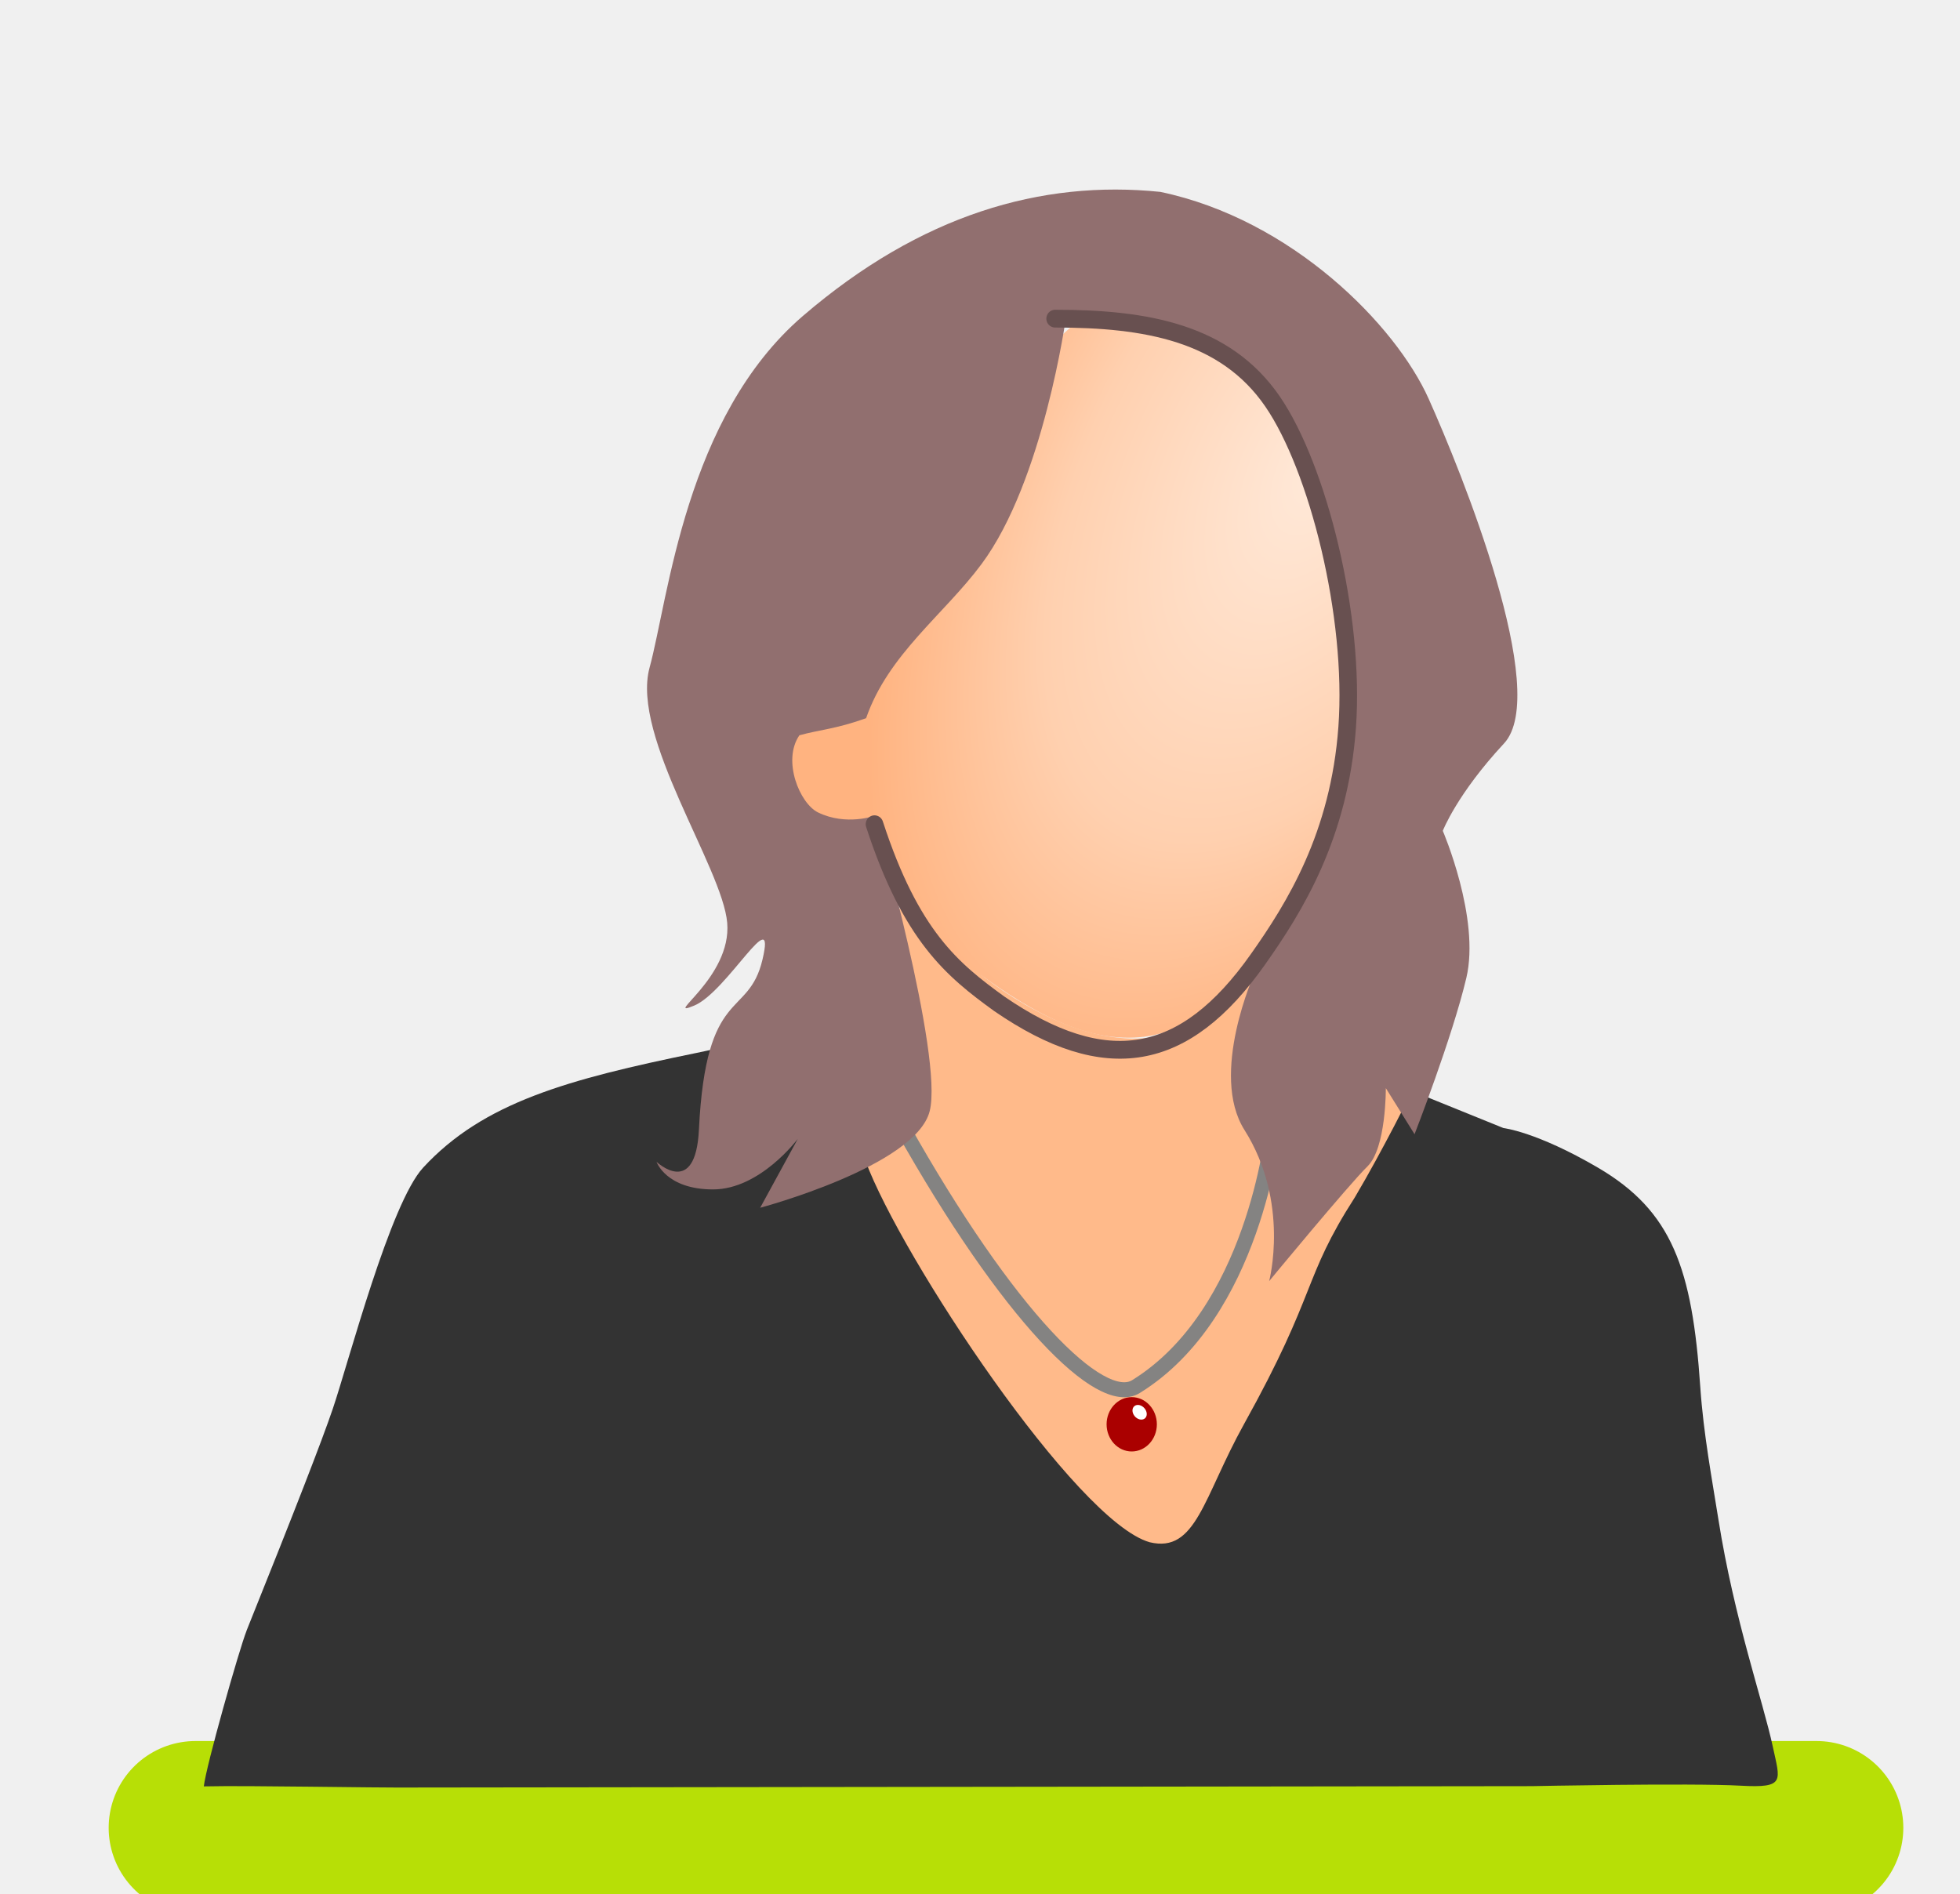
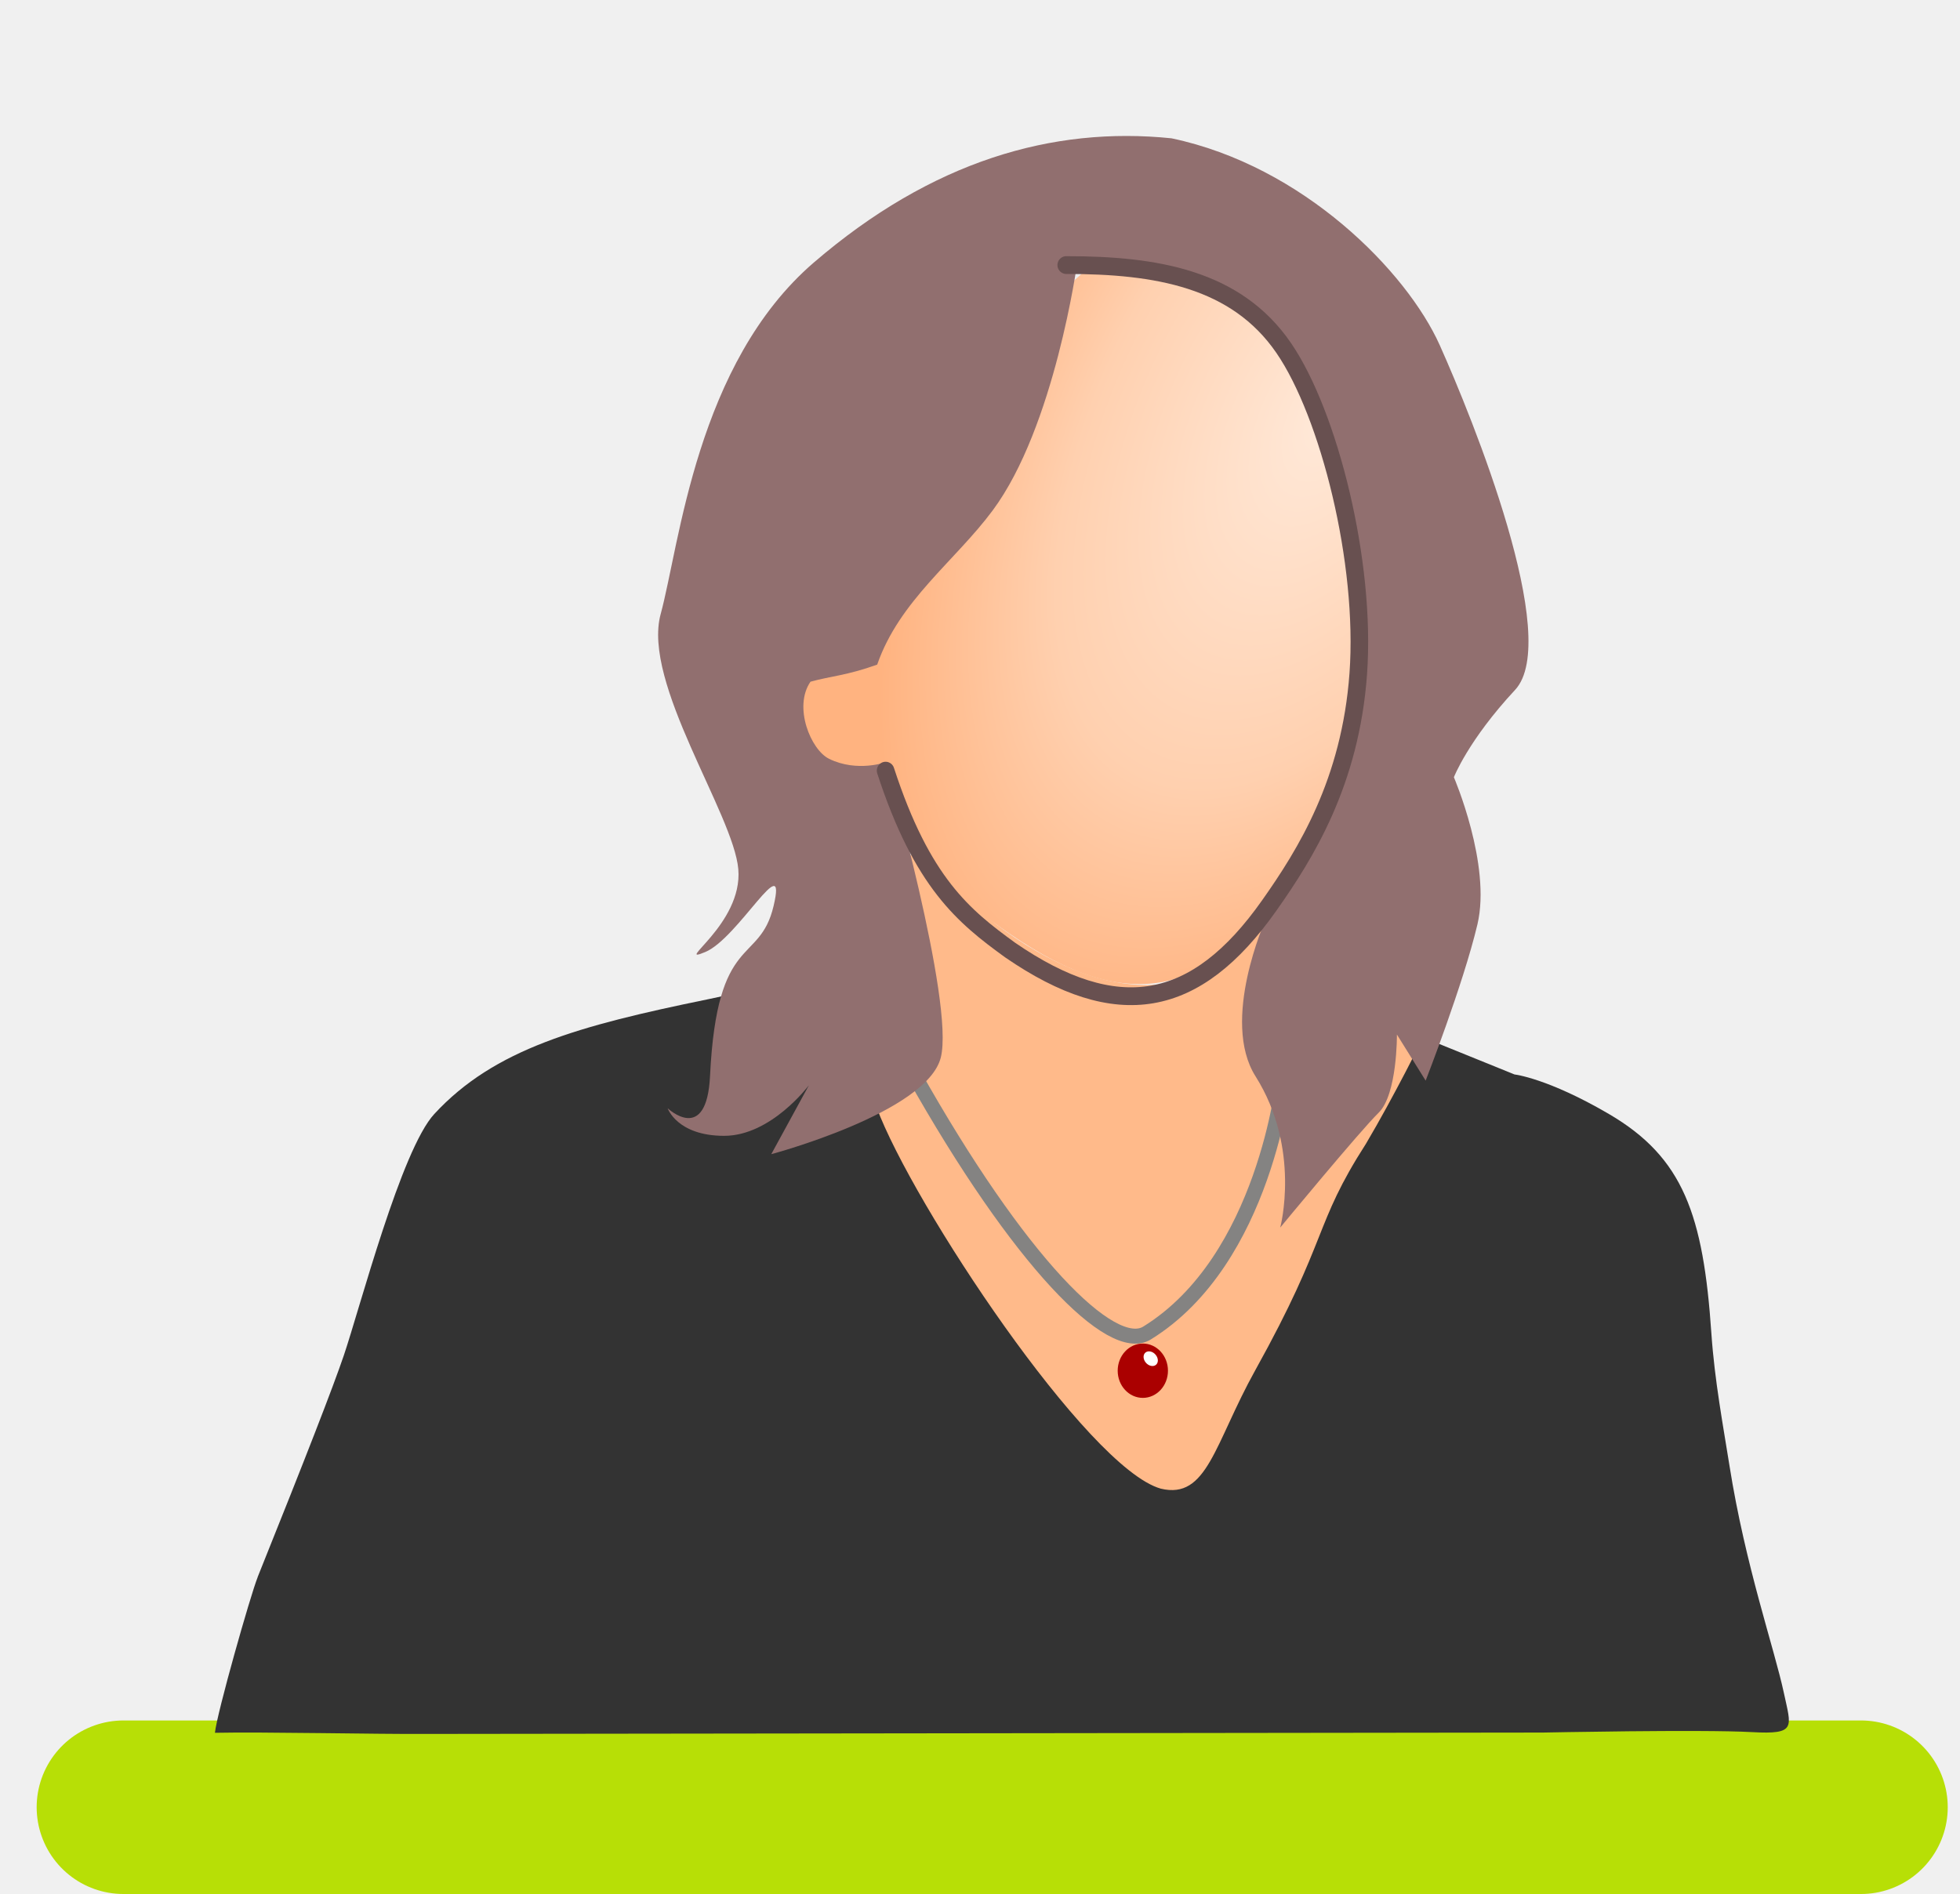
<svg xmlns="http://www.w3.org/2000/svg" xmlns:xlink="http://www.w3.org/1999/xlink" width="28.2mm" height="27.252mm" viewBox="0 0 28.2 27.252" version="1.1" id="svg2787">
  <defs id="defs2784">
    <linearGradient xlink:href="#linearGradient29522" id="linearGradient31309" gradientUnits="userSpaceOnUse" gradientTransform="matrix(0.7932409,-0.6089079,0.7932409,0.6089079,4.892518,-8.867114)" x1="14.228" y1="-29.19" x2="3.659" y2="-18.62" />
    <linearGradient id="linearGradient29522">
      <stop style="stop-color:#d4a125;stop-opacity:1;" offset="0" id="stop29518" />
      <stop style="stop-color:#edd495;stop-opacity:1;" offset="1" id="stop29520" />
    </linearGradient>
    <linearGradient xlink:href="#linearGradient29522" id="linearGradient31385" gradientUnits="userSpaceOnUse" gradientTransform="matrix(-0.7932409,-0.6089079,-0.7932409,0.6089079,5.107999,-8.867114)" x1="14.228" y1="-29.19" x2="3.659" y2="-18.62" />
    <linearGradient xlink:href="#linearGradient29522" id="linearGradient29605" gradientUnits="userSpaceOnUse" gradientTransform="matrix(0.8001375,-0.6190755,0.8001375,0.6190755,17.50946,-0.3688092)" x1="14.228" y1="-29.19" x2="3.659" y2="-18.62" />
    <linearGradient xlink:href="#linearGradient83550" id="linearGradient83552" x1="24.659" y1="1.848" x2="18.971" y2="8.448" gradientUnits="userSpaceOnUse" gradientTransform="matrix(-1.179496,0.5991861,0.1551683,0.9271714,45.51449,-13.0198)" />
    <linearGradient id="linearGradient83550">
      <stop style="stop-color:#b8f768;stop-opacity:1;" offset="0" id="stop83546" />
      <stop style="stop-color:#47bb08;stop-opacity:1;" offset="1" id="stop83548" />
    </linearGradient>
    <linearGradient xlink:href="#linearGradient83558" id="linearGradient83560" x1="20.859" y1="2.248" x2="18.971" y2="8.448" gradientUnits="userSpaceOnUse" gradientTransform="matrix(-1.179496,0.5991861,0.1551683,0.9271714,45.51449,-13.0198)" />
    <linearGradient id="linearGradient83558">
      <stop style="stop-color:#94dc14;stop-opacity:1;" offset="0" id="stop83554" />
      <stop style="stop-color:#52992a;stop-opacity:1;" offset="1" id="stop83556" />
    </linearGradient>
    <linearGradient xlink:href="#linearGradient80910" id="linearGradient80912" x1="5.45" y1="4.863" x2="6.85" y2="8.463" gradientUnits="userSpaceOnUse" gradientTransform="matrix(1.458482,0,0,1.143286,-2.798652,-1.418641)" />
    <linearGradient id="linearGradient80910">
      <stop style="stop-color:#f95353;stop-opacity:1;" offset="0" id="stop80906" />
      <stop style="stop-color:#d81634;stop-opacity:1;" offset="0.368" id="stop83544" />
      <stop style="stop-color:#940f24;stop-opacity:1;" offset="1" id="stop80908" />
    </linearGradient>
    <linearGradient xlink:href="#linearGradient97309" id="linearGradient69578" x1="18.775" y1="20.436" x2="15.345" y2="14.355" gradientUnits="userSpaceOnUse" gradientTransform="matrix(1.139867,0,0,1.103479,-2.988464,-2.738909)" />
    <linearGradient id="linearGradient97309">
      <stop style="stop-color:#18cfca;stop-opacity:1;" offset="0" id="stop97303" />
      <stop style="stop-color:#73dbee;stop-opacity:1;" offset="0.701" id="stop97305" />
      <stop style="stop-color:#9feafb;stop-opacity:1;" offset="1" id="stop97307" />
    </linearGradient>
    <linearGradient xlink:href="#linearGradient79520" id="linearGradient79522" x1="13.155" y1="2.285" x2="13.656" y2="13.385" gradientUnits="userSpaceOnUse" gradientTransform="translate(-0.5291667)" />
    <linearGradient id="linearGradient79520">
      <stop style="stop-color:#f0183b;stop-opacity:1;" offset="0" id="stop79516" />
      <stop style="stop-color:#df1737;stop-opacity:1;" offset="0.493" id="stop79524" />
      <stop style="stop-color:#7e1527;stop-opacity:1;" offset="1" id="stop79518" />
    </linearGradient>
    <radialGradient xlink:href="#linearGradient26559" id="radialGradient26561-8-4" cx="50.035" cy="10.592" fx="50.035" fy="10.592" r="5.772" gradientTransform="matrix(-0.9601652,1.792517,1.00028,0.4997347,56.22361,-88.92208)" gradientUnits="userSpaceOnUse" />
    <linearGradient id="linearGradient26559">
      <stop style="stop-color:#ffe9d9;stop-opacity:1;" offset="0" id="stop26555" />
      <stop style="stop-color:#ffd0af;stop-opacity:1;" offset="0.608" id="stop26563" />
      <stop style="stop-color:#ffb380;stop-opacity:1;" offset="1" id="stop26557" />
    </linearGradient>
  </defs>
  <g id="layer1">
-     <path style="fill:#dffa7f;fill-opacity:1;stroke:#b7df06;stroke-width:2.497;stroke-linecap:round;stroke-linejoin:round;stroke-miterlimit:8;stroke-dasharray:none;stroke-opacity:1;paint-order:fill markers stroke;stop-color:#000000" d="M 26.136,26.3 H 2.812" id="path44300" />
+     <path style="fill:#dffa7f;fill-opacity:1;stroke:#b7df06;stroke-width:2.497;stroke-linecap:round;stroke-linejoin:round;stroke-miterlimit:8;stroke-dasharray:none;stroke-opacity:1;paint-order:fill markers stroke;stop-color:#000000" d="M 26.775,26.004 H 1.776" id="path44300" />
    <g id="g120516" transform="matrix(1,0,0,0.9976562,79.83912,27.44119)" style="stroke-width:1.001">
      <path id="rect77221" style="fill:#895e2b;fill-rule:evenodd;stroke-width:0.239" d="m 21.719,14.001 c 0.935,0 1.276,0.346 1.324,0.853 0,0 0.173,3.597 0.311,4.956 0.111,1.101 0.384,2.413 0.384,2.413 0.084,0.502 -1.083,0.688 -2.018,0.688 -0.935,0 -1.687,-0.41 -1.687,-0.919 v -7.071 c 0,-0.509 0.753,-0.919 1.687,-0.919 z" />
      <path style="fill:url(#linearGradient83552);fill-opacity:1;stroke:url(#linearGradient83560);stroke-width:1.001;stroke-linecap:round;stroke-linejoin:round;stroke-miterlimit:8;stroke-dasharray:1.001;stroke-dashoffset:1.302;stroke-opacity:1;paint-order:fill markers stroke;stop-color:#000000" d="m 21.349,1.755 c -2.463,1.169 -2.604,5.312 -3.141,7.715 -0.575,2.573 0.496,5.408 1.967,5.929 5.961,2.11 4.72,-3.157 4.609,-5.401 C 23.711,5.697 23.119,0.915 21.349,1.755 Z" id="path72803" />
      <rect style="fill:url(#linearGradient80912);fill-opacity:1;fill-rule:evenodd;stroke-width:0.265" id="rect69677" width="3.72" height="6.718" x="4.421" y="3.183" rx="0.65" ry="0.65" />
      <path id="rect60261-0" style="fill:#ecf0eb;fill-opacity:1;fill-rule:evenodd;stroke:#a0a4a0;stroke-width:0;stroke-linejoin:round;stroke-dasharray:none;stroke-opacity:1" d="M 12.376,2.956 3.277,11.887 V 24.189 H 21.475 V 11.888 Z" />
      <rect style="fill:#b98539;fill-opacity:1;fill-rule:evenodd;stroke:#ffffff;stroke-width:0;stroke-linejoin:round;stroke-dasharray:none;stroke-opacity:1" id="rect61077" width="5.704" height="9.768" x="5.317" y="14.441" rx="0.298" ry="0.298" />
      <rect style="fill:url(#linearGradient69578);fill-opacity:1;fill-rule:evenodd;stroke:#09f9d9;stroke-width:0;stroke-linecap:round;stroke-linejoin:round;stroke-dasharray:none;stroke-opacity:1" id="rect61075" width="7.335" height="6.399" x="12.81" y="13.102" rx="0.298" ry="0.298" />
      <path style="fill:#ffffff;fill-opacity:1;stroke:#f1f1f1;stroke-width:0.766;stroke-linecap:square;stroke-linejoin:round;stroke-miterlimit:8;stroke-dasharray:none;stroke-opacity:1;paint-order:fill markers stroke;stop-color:#000000" d="m 16.477,13.338 v 5.925" id="path69568" />
      <path style="fill:#ffffff;fill-opacity:1;stroke:#f1f1f1;stroke-width:0.766;stroke-linecap:square;stroke-linejoin:round;stroke-miterlimit:8;stroke-dasharray:none;stroke-opacity:1;paint-order:fill markers stroke;stop-color:#000000" d="m 13.006,16.301 h 6.954" id="path69570" />
      <circle style="fill:#f7f4f0;fill-opacity:1;fill-rule:evenodd;stroke-width:0.265" id="path83662" cx="9.795" cy="19.021" r="0.566" />
      <path style="fill:#b98539;fill-opacity:1;stroke:#a0a4a0;stroke-width:0.388;stroke-linecap:square;stroke-linejoin:round;stroke-miterlimit:8;stroke-dasharray:none;stroke-dashoffset:4.913;stroke-opacity:1;paint-order:fill markers stroke;stop-color:#000000" d="M 21.475,23.995 V 11.806" id="path105261" />
      <path style="fill:#b98539;fill-opacity:1;stroke:#e7e9e7;stroke-width:0.388;stroke-linecap:square;stroke-linejoin:round;stroke-miterlimit:8;stroke-dasharray:none;stroke-dashoffset:4.913;stroke-opacity:1;paint-order:fill markers stroke;stop-color:#000000" d="M 3.277,23.995 V 11.806" id="path105259" />
      <path style="fill:none;fill-opacity:1;stroke:url(#linearGradient79522);stroke-width:2.108;stroke-linecap:round;stroke-linejoin:round;stroke-miterlimit:8;stroke-dasharray:none;stroke-opacity:1;paint-order:fill markers stroke;stop-color:#000000" d="M 2.178,12.815 12.376,2.956 22.574,12.815" id="path60259" />
    </g>
    <g id="g117847" transform="translate(-85.68201,-18.42902)">
      <path id="rect29651" style="fill:#b89644;fill-opacity:1;fill-rule:evenodd;stroke-width:0.253" d="m -35.605,27.319 c -0.493,-1e-6 -0.985,0.145 -1.362,0.435 l -11.147,8.557 h 0.002 V 52.708 h 25.015 V 36.311 h 0.002 L -34.243,27.754 c -0.377,-0.29 -0.87,-0.435 -1.363,-0.435 z" />
      <rect style="mix-blend-mode:multiply;fill:#ddd3d3;fill-opacity:1;fill-rule:evenodd;stroke-width:0.259" id="rect31549-1" width="22.808" height="19.408" x="-46.973" y="31.063" />
      <rect style="fill:#ffffff;fill-rule:evenodd;stroke-width:0.265" id="rect31549" width="22.101" height="20.893" x="-46.656" y="31.253" />
      <text xml:space="preserve" style="font-style:normal;font-weight:normal;font-size:15.525px;line-height:1.25;font-family:sans-serif;fill:#000000;fill-opacity:1;stroke:none;stroke-width:0.243" x="-31.271" y="52.283" id="text33454" transform="matrix(0.9981024,0.2998089,-0.2238531,0.9346605,0,0)">
        <tspan id="tspan33452" style="font-style:normal;font-variant:normal;font-weight:bold;font-stretch:normal;font-size:15.525px;font-family:Amiri;-inkscape-font-specification:'Amiri Bold';fill:#ff2e2e;fill-opacity:1;stroke-width:0.243" x="-31.271" y="52.283">@</tspan>
      </text>
      <path id="path31562" style="mix-blend-mode:normal;fill:#c5a761;fill-opacity:1;stroke:#000000;stroke-width:0;stroke-linecap:butt;stroke-linejoin:miter;stroke-dasharray:none;stroke-opacity:1" d="m -24.548,36.496 -11.088,7.975 -11.019,-7.925 v 2.948 l 9.954,8.797 h 1.995 l -0.003,-0.05 h 0.208 l 9.953,-8.798 z" />
      <g id="g31560" transform="matrix(1,0,0,0.991651,-40.60526,66.98862)">
        <g id="g31553">
          <path id="rect29033-76-4" style="fill:url(#linearGradient31309);fill-opacity:1;fill-rule:evenodd;stroke-width:0.295" d="m -7.509,-30.936 v 16.535 c 0.453,10e-7 0.906,-0.133 1.253,-0.399 l 10.25,-7.868 -10.25,-7.868 c -0.347,-0.266 -0.8,-0.399 -1.253,-0.399 z" />
          <path id="rect29033-76-4-0" style="fill:url(#linearGradient31385);fill-opacity:1;fill-rule:evenodd;stroke-width:0.295" d="m 17.51,-30.936 v 16.535 c -0.453,10e-7 -0.906,-0.133 -1.253,-0.399 L 6.007,-22.668 16.257,-30.537 c 0.347,-0.266 0.8,-0.399 1.253,-0.399 z" />
        </g>
        <path id="rect29033-76-0" style="fill:#b89644;fill-opacity:1;fill-rule:evenodd;stroke-width:0.319" d="m 5,-23.668 c -0.473,-1e-6 -0.945,0.149 -1.307,0.448 l -10.696,8.82 H 17.003 L 6.307,-23.221 C 5.945,-23.519 5.473,-23.668 5,-23.668 Z" />
        <path id="rect29033-76" style="fill:url(#linearGradient29605);fill-opacity:1;fill-rule:evenodd;stroke-width:0.299" d="m 5,-22.806 c -0.457,-1e-6 -0.913,0.135 -1.264,0.406 l -10.339,8 H 16.603 L 6.264,-22.4 c -0.35,-0.271 -0.807,-0.406 -1.264,-0.406 z" />
      </g>
    </g>
-     <g id="g47072" transform="matrix(0.8106708,0,0,0.8197706,3.763557,1.775654)">
+     <g id="g47072" transform="matrix(0.8106708,0,0,0.8197706,3.923247,1.004602)">
      <path id="path13238-1-2-5-8" style="fill:#ffba8a;fill-opacity:1;stroke:#000000;stroke-width:0;stroke-linecap:butt;stroke-linejoin:miter;stroke-dasharray:none;stroke-opacity:1" d="m 17.787,14.729 c 0.72,0.663 1.218,0.373 1.577,1.304 0.493,1.277 0.932,0.761 1.052,1.349 0.122,0.599 -0.373,1.479 -0.562,2.107 -0.374,1.244 -2.102,3.096 -2.563,4.119 -0.461,1.023 -1.37,1.8 -2.378,2.297 -1.008,0.498 -2.844,-0.161 -3.305,-0.133 -0.461,0.028 -1.142,-3.27 -1.401,-4.21 C 9.948,20.622 8.365,19.903 9.92,17.94 11.475,15.978 10.742,14.081 10.713,13.722 c -0.029,-0.359 1.04,0.259 1.242,0.48 0.202,0.221 1.026,1.074 2.229,1.576 1.061,0.443 2.011,0.33 2.241,-0.057 0.23,-0.387 1.537,-1.584 1.537,-1.584 z" />
      <path style="fill:url(#radialGradient26561-8-4);fill-opacity:1;stroke:#000000;stroke-width:0;stroke-linecap:butt;stroke-linejoin:miter;stroke-dasharray:none;stroke-opacity:1" d="m 18.215,4.611 c 0.652,0.938 1.141,3.76 1.262,4.595 0.284,1.952 -0.662,4.976 -1.524,5.61 -0.957,0.704 -1.637,1.137 -2.289,1.215 -0.977,0.117 -1.934,-0.391 -2.912,-1.095 -0.688,-0.496 -1.417,-0.894 -1.858,-1.914 -0.103,-0.239 -0.167,-0.252 -0.27,-0.509 -0.042,-0.105 -0.07,-0.078 -0.425,-0.034 -0.22,0.027 -1.415,-1.462 -1.499,-1.896 -0.057,-0.296 1.877,-0.285 1.93,-0.444 0.57,-1.72 1.236,-1.361 1.399,-2.221 0.163,-0.86 1.162,-3.464 2.436,-4.422 1.591,0.148 2.69,0.177 3.749,1.115 z" id="path12892-7-4-9-0" />
      <path style="fill:#333333;fill-opacity:1;stroke:#000000;stroke-width:0;stroke-linecap:butt;stroke-linejoin:miter;stroke-dasharray:none;stroke-opacity:0" d="m -0.268,26.459 c 0.865,-2.129 1.343,-3.347 1.532,-3.898 0.285,-0.833 1.018,-3.606 1.604,-4.233 1.069,-1.145 2.567,-1.55 4.847,-2.012 2.03,-0.412 2.269,-0.867 2.269,-0.867 0,0 0.575,1.839 0.734,2.762 0.637,1.697 3.742,6.331 5.045,6.693 0.824,0.195 0.95,-0.787 1.675,-2.077 1.314,-2.338 1.028,-2.534 1.966,-3.978 0.499,-0.833 1.015,-1.865 1.015,-1.865 l 1.622,0.65 c 0,0 0.584,0.063 1.675,0.694 1.319,0.763 1.675,1.77 1.818,3.851 0.057,0.827 0.212,1.639 0.322,2.326 0.281,1.755 0.793,3.194 0.965,3.986 0.13,0.603 0.23,0.73 -0.568,0.686 -0.899,-0.049 -3.711,0.008 -3.711,0.008 l -19.823,0.024 c -0.844,0.006 -2.9,-0.038 -3.744,-0.02 0.035,-0.342 0.629,-2.411 0.758,-2.73 z" id="path3866-5-8-8" />
      <path style="fill:none;stroke:#848382;stroke-width:0.263;stroke-linecap:round;stroke-linejoin:miter;stroke-dasharray:none;stroke-opacity:1" d="m 17.946,17.694 c 0,0 -0.327,3.195 -2.428,4.478 -0.63,0.385 -2.271,-1.251 -4.151,-4.559" id="path27717-0-1" />
      <path style="fill:#916f6f;stroke:#000000;stroke-width:0;stroke-linecap:butt;stroke-linejoin:miter;stroke-dasharray:none;stroke-opacity:1" d="m 15.951,1.202 c 2.339,0.484 4.177,2.34 4.762,3.631 0.585,1.291 2.172,5.164 1.337,6.051 -0.835,0.888 -1.086,1.533 -1.086,1.533 0,0 0.668,1.533 0.418,2.582 -0.251,1.049 -0.919,2.743 -0.919,2.743 l -0.51,-0.809 c 0,0 0.009,1.051 -0.326,1.374 -0.334,0.323 -1.745,2.014 -1.745,2.014 0,0 0.374,-1.381 -0.438,-2.654 -0.628,-0.983 0.178,-2.749 0.178,-2.749 0,0 1.42,-1.856 1.587,-3.308 0.167,-1.452 -0.251,-5.971 -1.671,-7.262 -1.253,-1.139 -3.258,-0.968 -3.258,-0.968 0,0 -0.4,2.891 -1.504,4.357 -0.668,0.888 -1.655,1.582 -2.047,2.703 -0.536,0.191 -0.833,0.203 -1.184,0.3 -0.309,0.444 0.007,1.198 0.331,1.354 0.501,0.242 1.012,0.057 1.012,0.057 0,0 1.22,4.22 0.969,5.188 -0.251,0.968 -3.008,1.694 -3.008,1.694 l 0.668,-1.21 c 0,0 -0.668,0.888 -1.504,0.888 -0.835,0 -1.003,-0.484 -1.003,-0.484 0,0 0.692,0.647 0.752,-0.565 0.125,-2.542 0.877,-1.936 1.128,-2.985 0.251,-1.049 -0.627,0.565 -1.211,0.807 -0.585,0.242 0.668,-0.484 0.585,-1.452 C 8.181,13.063 6.552,10.763 6.886,9.553 7.22,8.342 7.519,5.155 9.607,3.38 11.696,1.605 13.835,0.987 15.951,1.202 Z" id="path26059-6-5" />
      <path style="fill:none;fill-opacity:1;stroke:#685050;stroke-width:0.312;stroke-linecap:round;stroke-linejoin:round;stroke-miterlimit:8;stroke-dasharray:none;stroke-opacity:1;paint-order:fill markers stroke" d="m 14.084,3.427 c 1.599,0 3.016,0.238 3.86,1.456 0.804,1.161 1.466,3.761 1.323,5.716 -0.139,1.903 -0.932,3.162 -1.583,4.073 -1.302,1.825 -2.699,2.067 -4.593,0.78 -0.827,-0.593 -1.565,-1.184 -2.213,-3.151" id="path28002" />
      <g id="g27721-2-8" transform="matrix(-0.8354269,0,0,0.8068189,62.2381,-0.4478429)" style="stroke-width:1.21">
        <ellipse style="fill:#aa0000;fill-opacity:1;fill-rule:evenodd;stroke-width:0.32" id="path11936-3-7-4-3" cx="56.013" cy="28.856" rx="0.534" ry="0.591" />
        <ellipse style="fill:#ffffff;fill-rule:evenodd;stroke-width:0.32" id="path12898-2-3-7-8" cx="61.474" cy="-12.193" rx="0.135" ry="0.174" transform="matrix(0.7845642,0.6200476,-0.6245485,0.780986,0,0)" />
      </g>
    </g>
  </g>
</svg>
